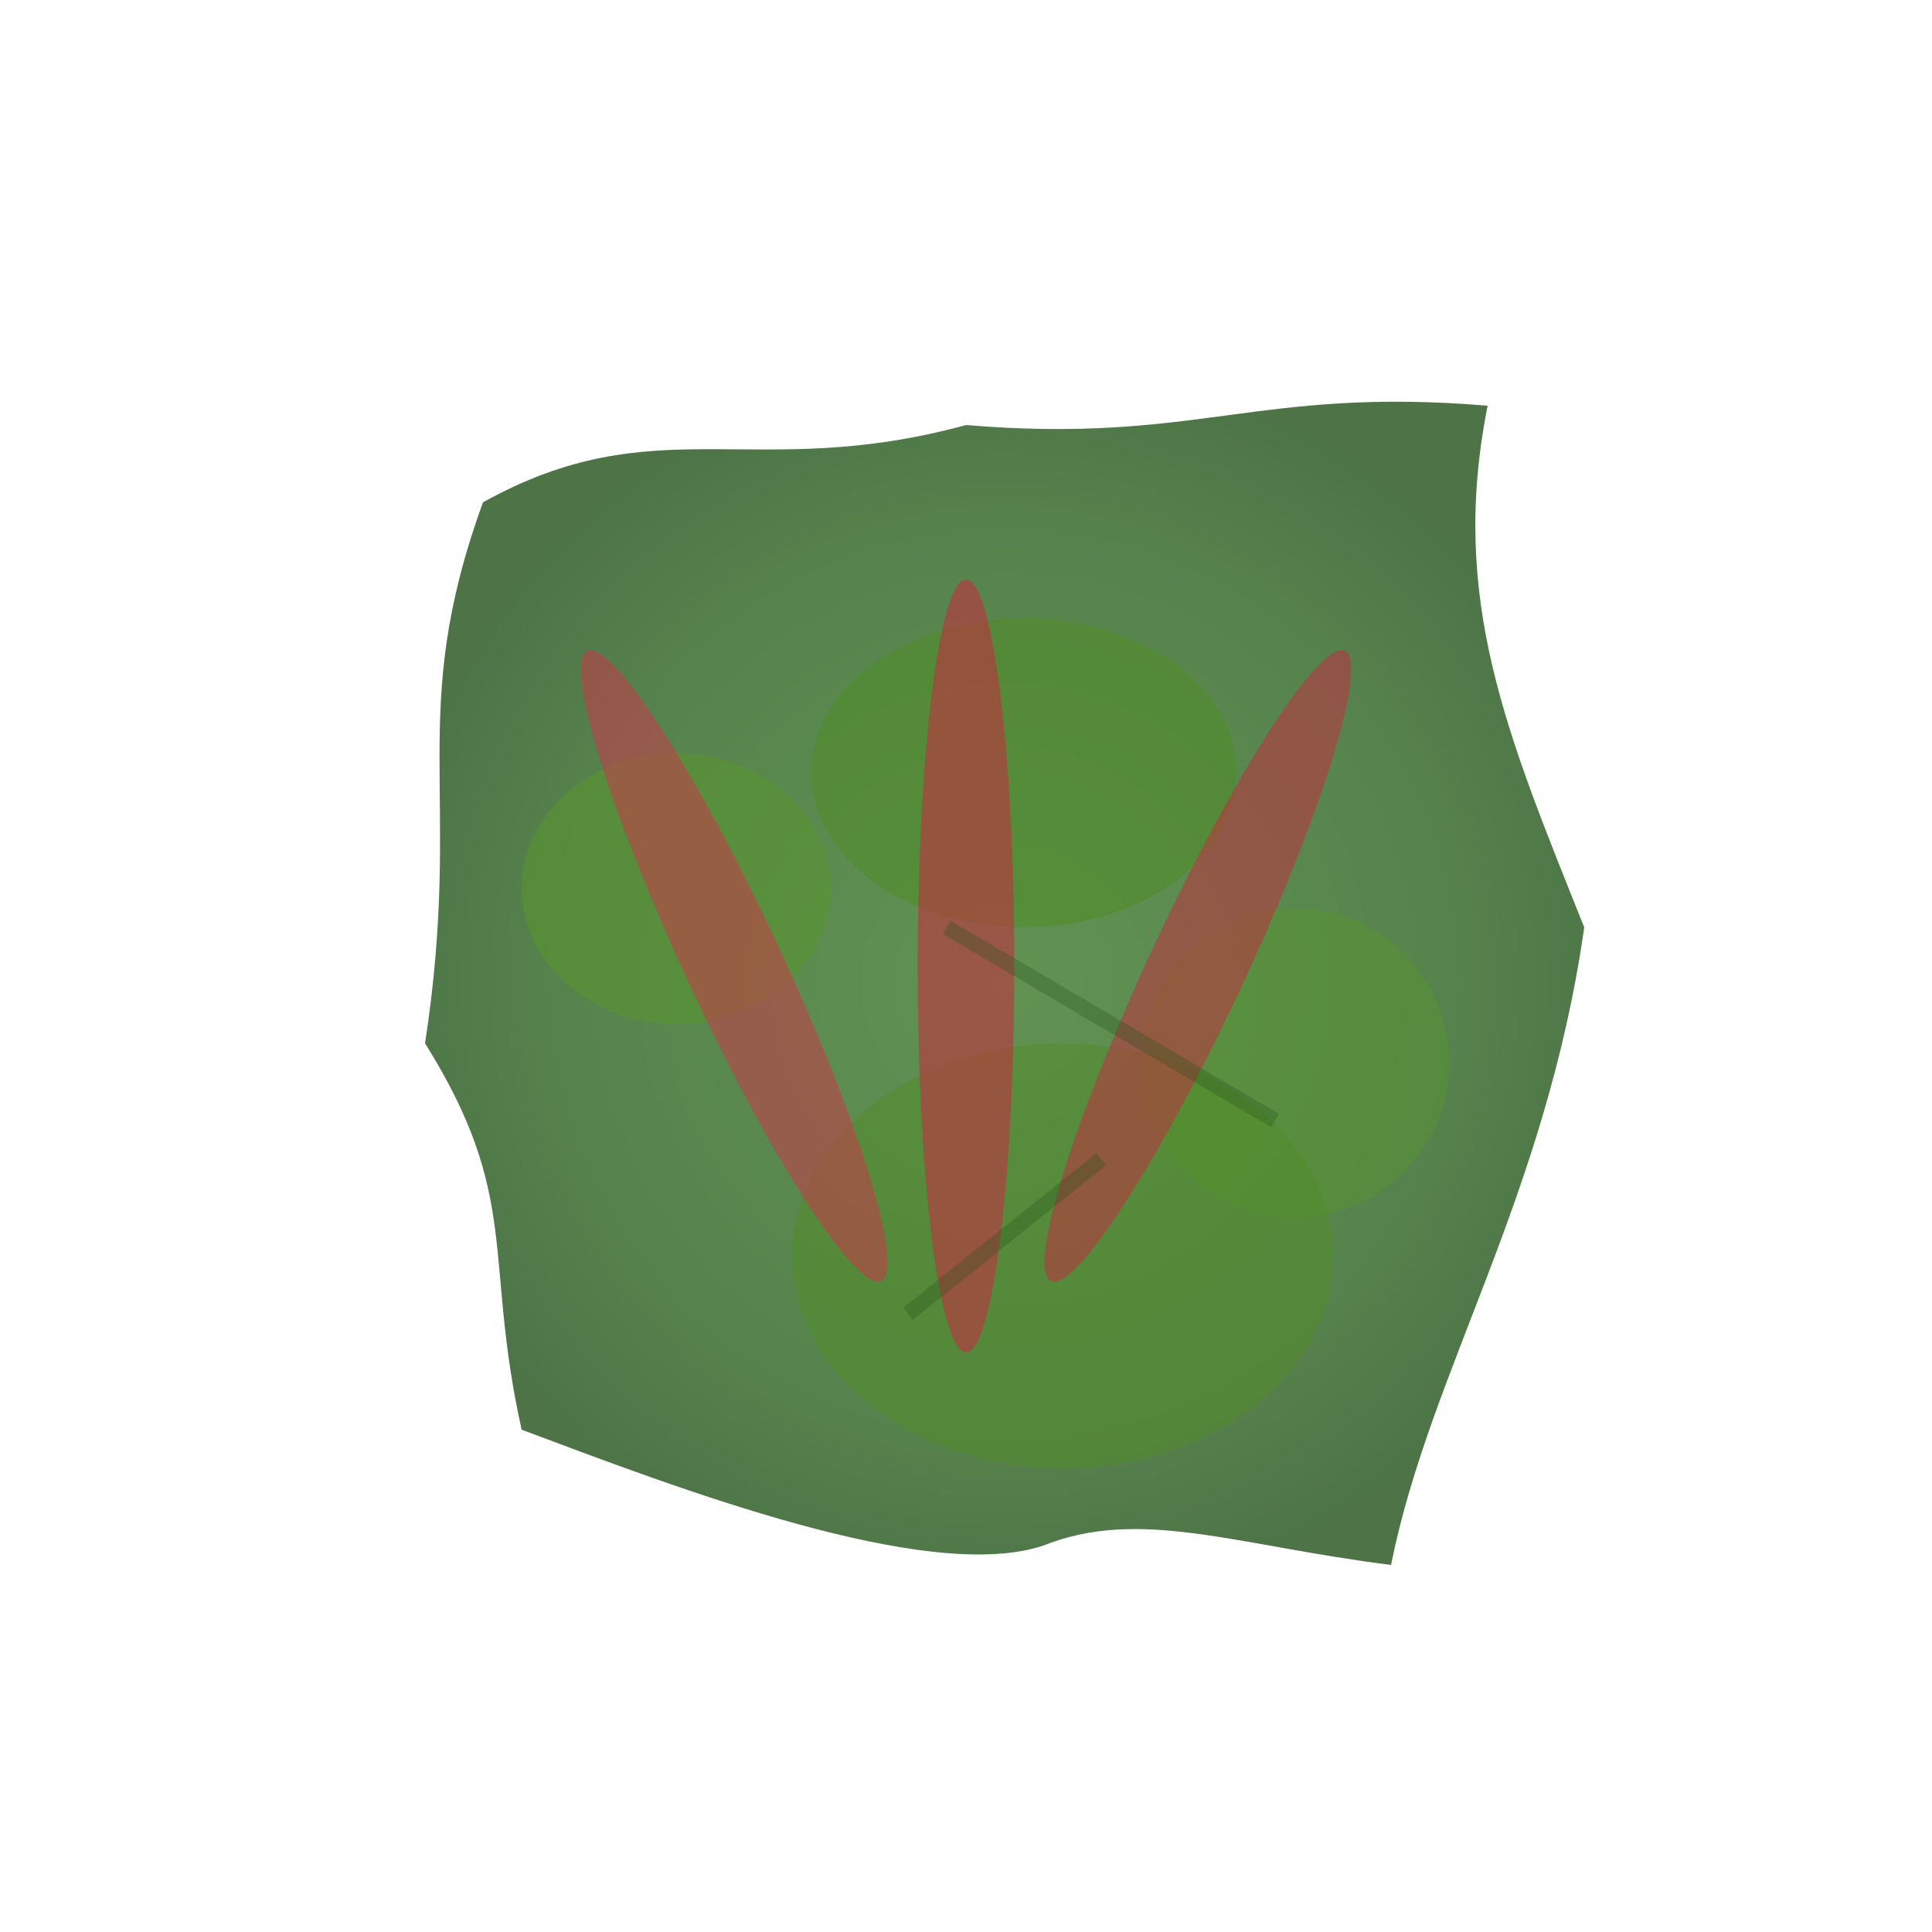
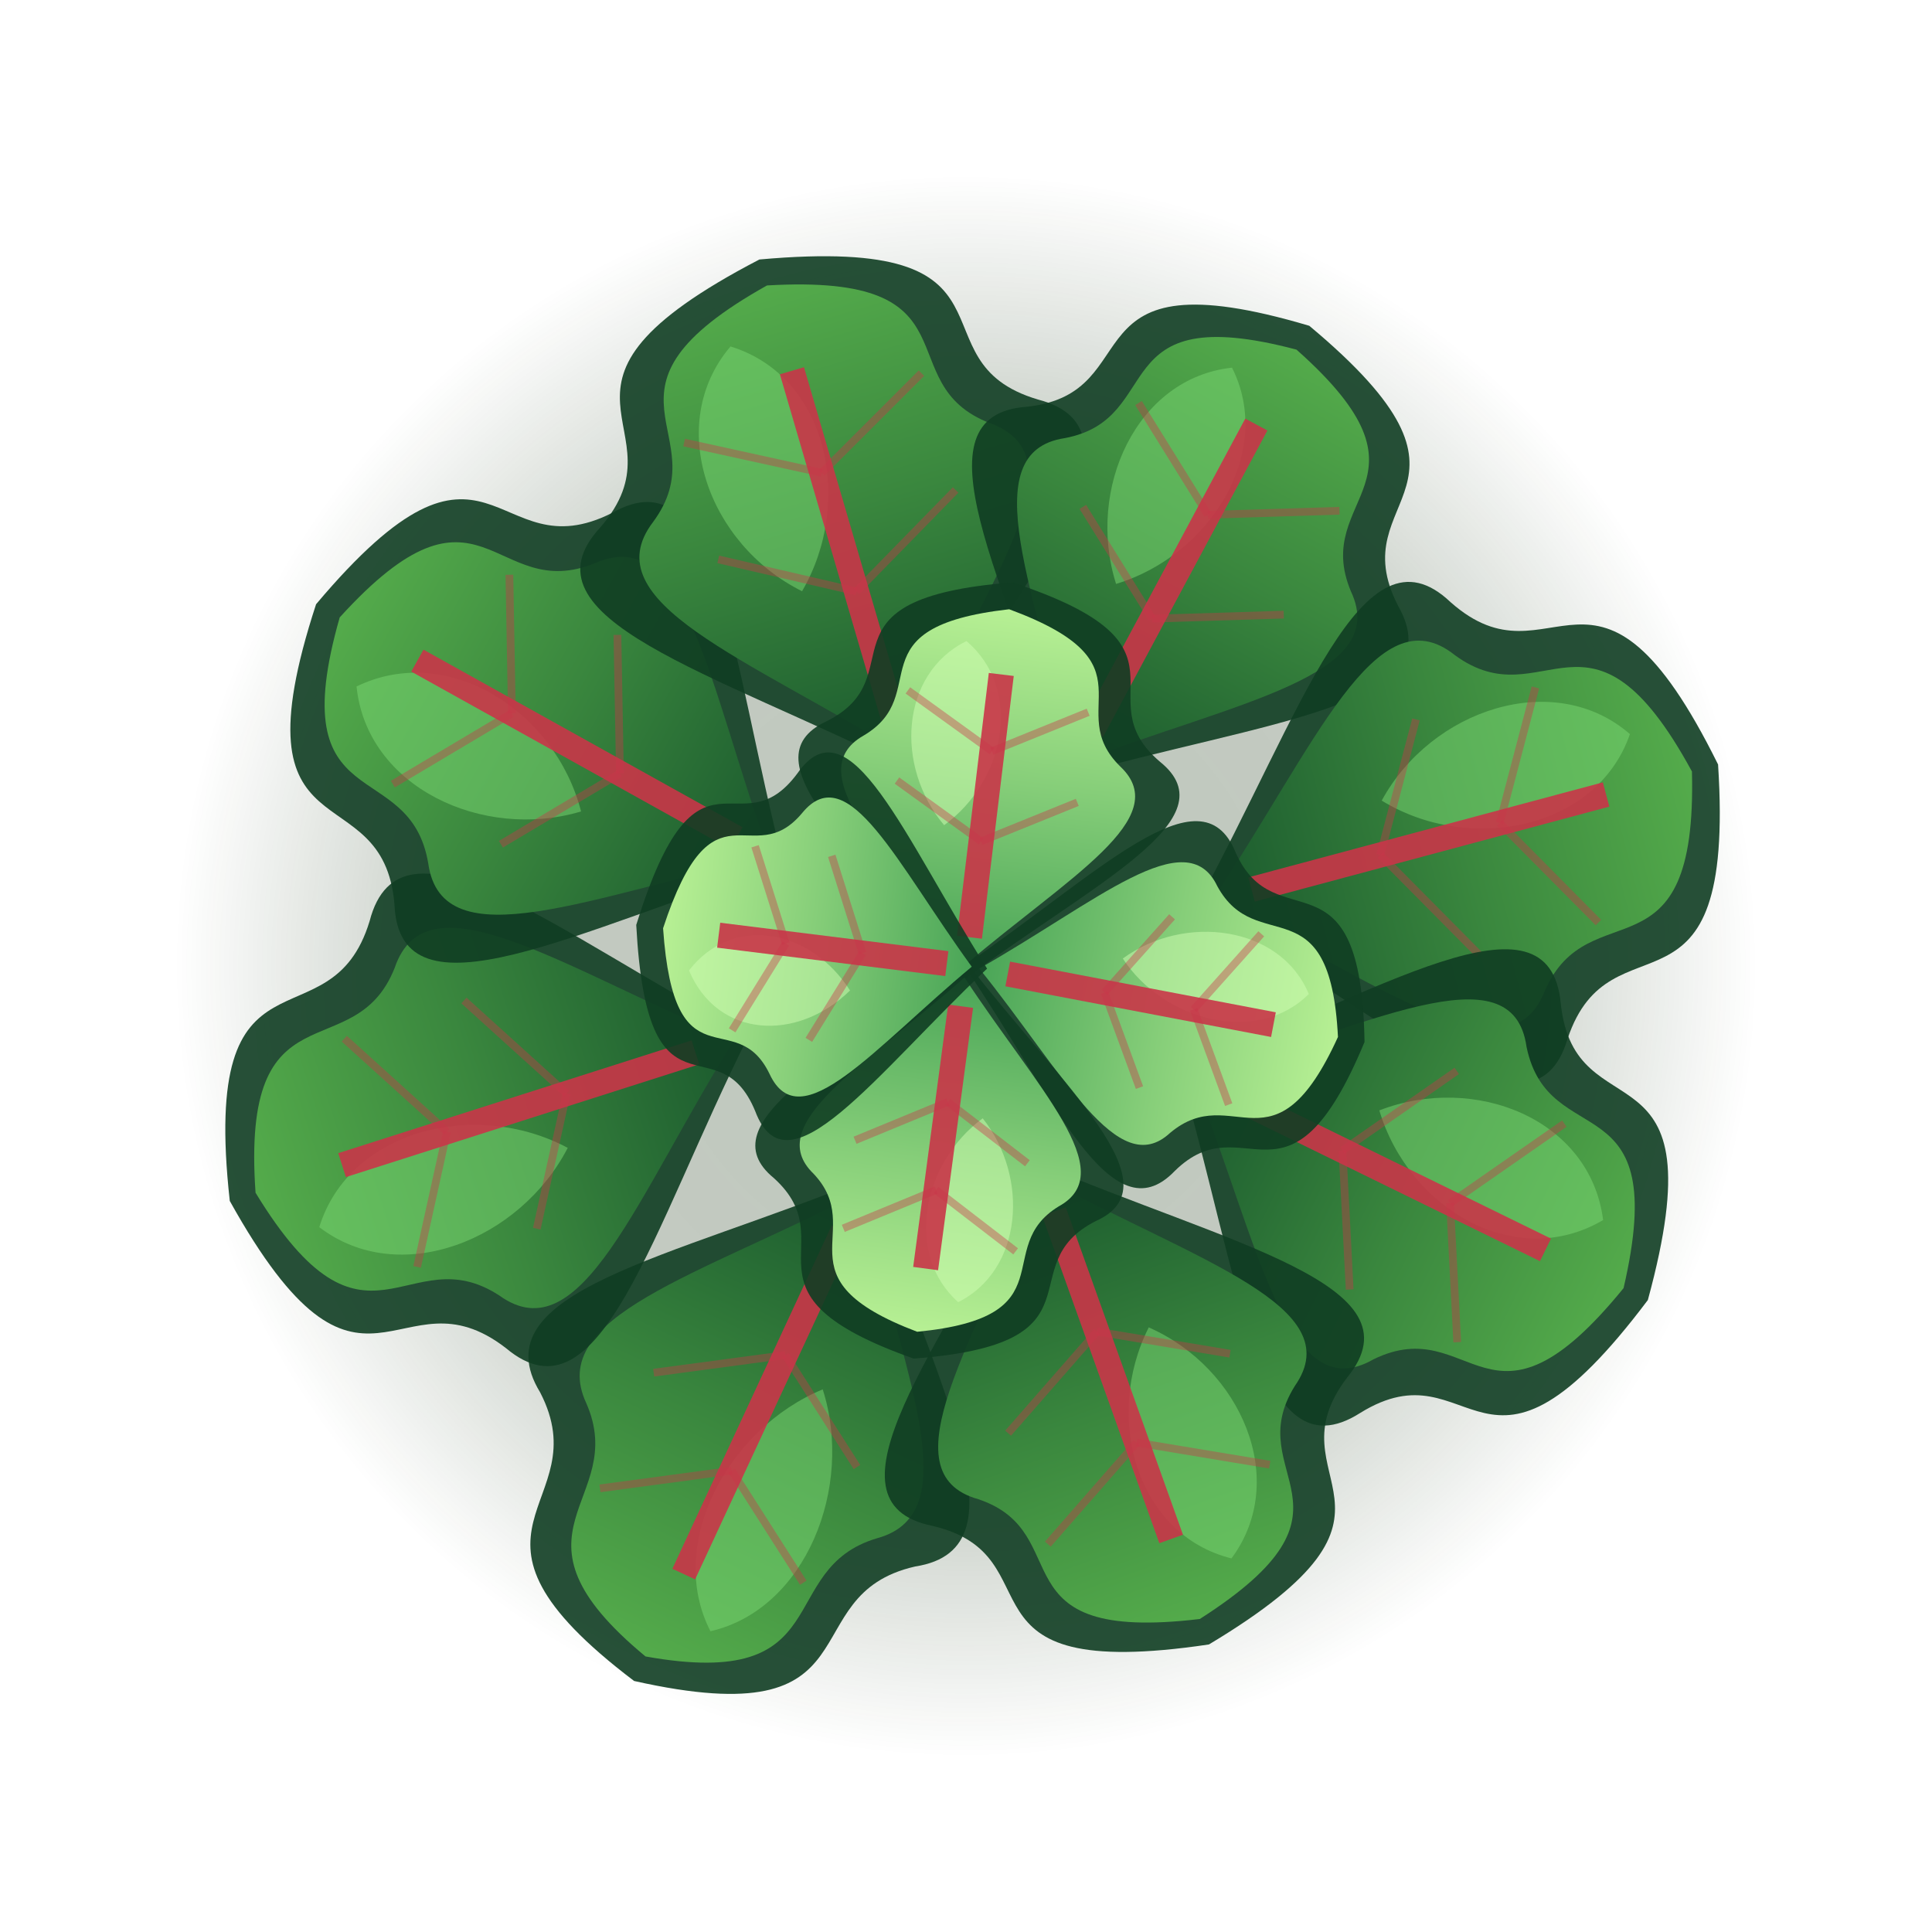
<svg xmlns="http://www.w3.org/2000/svg" viewBox="0 0 100 100">
  <defs>
-     <radialGradient id="rhubarb_base" cx="50%" cy="50%" r="55%">
-       <stop offset="0%" stop-color="#3a7828" />
-       <stop offset="70%" stop-color="#2c6420" />
-       <stop offset="100%" stop-color="#205018" />
+     <radialGradient id="r7_shadow" cx="50%" cy="50%" r="50%">
+       <stop offset="0%" stop-color="#12300d" stop-opacity="0.28" />
+       <stop offset="62%" stop-color="#12300d" stop-opacity="0.25" />
+       <stop offset="100%" stop-color="#12300d" stop-opacity="0" />
    </radialGradient>
+     <linearGradient id="r7_r0" x1="0" y1="0" x2="0" y2="1">
+       <stop offset="0%" stop-color="#54ab4b" />
+       <stop offset="48%" stop-color="#3a873e" />
+       <stop offset="100%" stop-color="#1b5a2e" />
+     </linearGradient>
+     <linearGradient id="r7_r1" x1="0" y1="0" x2="0" y2="1">
+       <stop offset="0%" stop-color="#b7f094" />
+       <stop offset="48%" stop-color="#86ce79" />
+       <stop offset="100%" stop-color="#4aa557" />
+     </linearGradient>
  </defs>
-   <path d="M82 48 C80 62 74 71 72 81 C64 80 59 78 54 80 C48 82 35 77 27 74 C25 65 27 62 22 54 C24 41 21 37 25 26 C34 21 39 25 50 22 C62 23 65 20 77 21 C75 31 78 38 82 48 Z" fill="url(#rhubarb_base)" opacity="0.8" />
-   <ellipse cx="67" cy="55" rx="8" ry="8" fill="#58942e" opacity="0.46" />
-   <ellipse cx="55" cy="65" rx="14" ry="11" fill="#508c28" opacity="0.51" />
-   <ellipse cx="35" cy="46" rx="8" ry="7" fill="#58942e" opacity="0.58" />
-   <ellipse cx="53" cy="40" rx="11" ry="8" fill="#508c28" opacity="0.58" />
-   <ellipse cx="50" cy="50" rx="2.5" ry="20" fill="#c03040" opacity="0.6" />
-   <ellipse cx="38" cy="50" rx="2.5" ry="18" fill="#c83848" opacity="0.55" transform="rotate(-25 38 50)" />
-   <ellipse cx="62" cy="50" rx="2.5" ry="18" fill="#c03040" opacity="0.55" transform="rotate(25 62 50)" />
-   <line x1="49" y1="48" x2="66" y2="58" stroke="#205018" stroke-width="0.8" opacity="0.3" />
-   <line x1="57" y1="60" x2="47" y2="68" stroke="#205018" stroke-width="0.8" opacity="0.3" />
+   <circle cx="50" cy="50" r="41.0" fill="url(#r7_shadow)" />
+   <g transform="rotate(204.9 50 50)">
+     <path d="M 50.0 9.2 C 62.9 12.0, 55.4 16.6, 60.7 20.7 C 65.8 24.1, 57.5 29.8, 50.0 37.9 C 42.5 29.8, 34.2 24.1, 39.3 20.7 C 44.6 16.6, 37.1 12.0, 50.0 9.2 Z" fill="#0f3d22" opacity="0.9" />
+     <path d="M 50.0 10.6 C 59.9 13.2, 54.1 17.5, 58.3 21.2 C 62.1 24.4, 55.8 29.6, 50.0 37.1 C 44.2 29.6, 37.9 24.4, 41.7 21.2 C 45.9 17.5, 40.1 13.2, 50.0 10.6 Z" fill="url(#r7_r0)" />
+     <path d="M 47.5 13.2 C 51.5 16.3, 51.1 23.1, 47.5 27.0 C 43.9 23.1, 43.5 16.3, 47.5 13.2 Z" fill="#7cd973" opacity="0.5" />
+     <line x1="50" y1="34.9" x2="50" y2="15.3" stroke="#c93548" stroke-width="1.3" opacity="0.9" />
+     <line x1="50" y1="27.8" x2="55.8" y2="24.1" stroke="#c93548" stroke-width="0.4" opacity="0.4" />
+     <line x1="50" y1="27.8" x2="44.2" y2="24.1" stroke="#c93548" stroke-width="0.4" opacity="0.4" />
+     <line x1="50" y1="21.2" x2="55.8" y2="17.5" stroke="#c93548" stroke-width="0.4" opacity="0.4" />
+     <line x1="50" y1="21.2" x2="44.2" y2="17.5" stroke="#c93548" stroke-width="0.4" opacity="0.4" />
+   </g>
+   <g transform="rotate(252.3 50 50)">
+     <path d="M 50.0 10.0 C 63.9 12.8, 55.8 17.3, 61.6 21.3 C 67.0 24.7, 58.1 30.3, 50.0 38.2 C 41.9 30.3, 33.0 24.7, 38.4 21.3 C 44.2 17.3, 36.1 12.8, 50.0 10.0 Z" fill="#0f3d22" opacity="0.9" />
+     <path d="M 50.0 11.4 C 60.7 14.0, 54.5 18.2, 58.9 21.8 C 63.1 24.9, 56.2 30.1, 50.0 37.4 C 43.8 30.1, 36.9 24.9, 41.1 21.8 C 45.5 18.2, 39.3 14.0, 50.0 11.4 Z" fill="url(#r7_r0)" />
+     <path d="M 47.3 14.0 C 51.6 17.0, 51.2 23.7, 47.3 27.5 C 43.5 23.7, 43.0 17.0, 47.3 14.0 Z" fill="#7cd973" opacity="0.5" />
+     <line x1="50" y1="35.3" x2="50" y2="16.1" stroke="#c93548" stroke-width="1.3" opacity="0.9" />
+     <line x1="50" y1="28.3" x2="56.2" y2="24.7" stroke="#c93548" stroke-width="0.4" opacity="0.4" />
+     <line x1="50" y1="28.3" x2="43.8" y2="24.7" stroke="#c93548" stroke-width="0.4" opacity="0.4" />
+     <line x1="50" y1="21.8" x2="56.2" y2="18.2" stroke="#c93548" stroke-width="0.4" opacity="0.4" />
+     <line x1="50" y1="21.8" x2="43.8" y2="18.2" stroke="#c93548" stroke-width="0.4" opacity="0.4" />
+   </g>
+   <g transform="rotate(299.1 50 50)">
+     <path d="M 50.0 11.5 C 63.9 14.2, 55.8 18.7, 61.6 22.6 C 67.0 25.9, 58.1 31.5, 50.0 39.2 C 41.9 31.5, 33.0 25.9, 38.4 22.6 C 44.2 18.7, 36.1 14.2, 50.0 11.5 Z" fill="#0f3d22" opacity="0.9" />
+     <path d="M 50.0 12.9 C 60.7 15.4, 54.4 19.5, 58.9 23.1 C 63.0 26.2, 56.2 31.3, 50.0 38.4 C 43.8 31.3, 37.0 26.2, 41.1 23.1 C 45.6 19.5, 39.3 15.4, 50.0 12.9 Z" fill="url(#r7_r0)" />
+     <path d="M 47.3 15.4 C 51.6 18.4, 51.2 25.0, 47.3 28.7 C 43.5 25.0, 43.0 18.4, 47.3 15.4 Z" fill="#7cd973" opacity="0.5" />
+     <line x1="50" y1="36.4" x2="50" y2="17.5" stroke="#c93548" stroke-width="1.3" opacity="0.9" />
+     <line x1="50" y1="29.5" x2="56.2" y2="25.9" stroke="#c93548" stroke-width="0.4" opacity="0.4" />
+     <line x1="50" y1="29.5" x2="43.8" y2="25.9" stroke="#c93548" stroke-width="0.4" opacity="0.4" />
+     <line x1="50" y1="23.1" x2="56.2" y2="19.5" stroke="#c93548" stroke-width="0.4" opacity="0.4" />
+     <line x1="50" y1="23.1" x2="43.8" y2="19.5" stroke="#c93548" stroke-width="0.4" opacity="0.4" />
+   </g>
+   <g transform="rotate(343.7 50 50)">
+     <path d="M 50.0 11.9 C 64.2 14.7, 55.9 19.1, 61.8 22.9 C 67.3 26.2, 58.3 31.7, 50.0 39.4 C 41.7 31.7, 32.7 26.2, 38.2 22.9 C 44.1 19.1, 35.8 14.7, 50.0 11.9 Z" fill="#0f3d22" opacity="0.9" />
+     <path d="M 50.0 13.3 C 60.9 15.8, 54.5 19.9, 59.1 23.4 C 63.3 26.5, 56.4 31.5, 50.0 38.6 C 43.6 31.5, 36.7 26.5, 40.9 23.4 C 45.5 19.9, 39.1 15.8, 50.0 13.3 Z" fill="url(#r7_r0)" />
+     <path d="M 47.3 15.8 C 51.7 18.7, 51.2 25.3, 47.3 29.0 C 43.3 25.3, 42.9 18.7, 47.3 15.8 Z" fill="#7cd973" opacity="0.5" />
+     <line x1="50" y1="36.6" x2="50" y2="17.9" stroke="#c93548" stroke-width="1.3" opacity="0.9" />
+     <line x1="50" y1="29.8" x2="56.4" y2="26.2" stroke="#c93548" stroke-width="0.4" opacity="0.4" />
+     <line x1="50" y1="29.8" x2="43.6" y2="26.2" stroke="#c93548" stroke-width="0.4" opacity="0.4" />
+     <line x1="50" y1="23.4" x2="56.4" y2="19.9" stroke="#c93548" stroke-width="0.4" opacity="0.4" />
+     <line x1="50" y1="23.4" x2="43.6" y2="19.9" stroke="#c93548" stroke-width="0.4" opacity="0.4" />
+   </g>
+   <g transform="rotate(388.2 50 50)">
+     <path d="M 50.0 12.4 C 63.1 15.1, 55.5 19.3, 60.9 23.0 C 66.0 26.2, 57.6 31.5, 50.0 38.9 C 42.4 31.5, 34.0 26.2, 39.1 23.0 C 44.5 19.3, 36.9 15.1, 50.0 12.4 Z" fill="#0f3d22" opacity="0.9" />
+     <path d="M 50.0 13.8 C 60.1 16.2, 54.2 20.1, 58.4 23.5 C 62.3 26.4, 55.9 31.3, 50.0 38.1 C 44.1 31.3, 37.7 26.4, 41.6 23.5 C 45.8 20.1, 39.9 16.2, 50.0 13.8 Z" fill="url(#r7_r0)" />
+     <path d="M 47.5 16.2 C 51.5 19.0, 51.1 25.3, 47.5 28.9 C 43.8 25.3, 43.4 19.0, 47.5 16.2 Z" fill="#7cd973" opacity="0.5" />
+     <line x1="50" y1="36.2" x2="50" y2="18.2" stroke="#c93548" stroke-width="1.3" opacity="0.9" />
+     <line x1="50" y1="29.6" x2="55.9" y2="26.2" stroke="#c93548" stroke-width="0.4" opacity="0.4" />
+     <line x1="50" y1="29.6" x2="44.1" y2="26.2" stroke="#c93548" stroke-width="0.4" opacity="0.4" />
+     <line x1="50" y1="23.5" x2="55.9" y2="20.1" stroke="#c93548" stroke-width="0.4" opacity="0.4" />
+     <line x1="50" y1="23.5" x2="44.1" y2="20.1" stroke="#c93548" stroke-width="0.4" opacity="0.4" />
+   </g>
+   <g transform="rotate(435.0 50 50)">
+     <path d="M 50.0 9.7 C 64.0 12.5, 55.8 17.0, 61.7 20.9 C 67.1 24.2, 58.2 29.8, 50.0 37.6 C 41.8 29.8, 32.9 24.2, 38.3 20.9 C 44.2 17.0, 36.0 12.5, 50.0 9.7 Z" fill="#0f3d22" opacity="0.9" />
+     <path d="M 50.0 11.1 C 60.8 13.7, 54.5 17.8, 59.0 21.4 C 63.2 24.5, 56.3 29.6, 50.0 36.8 C 43.7 29.6, 36.8 24.5, 41.0 21.4 C 45.5 17.8, 39.2 13.7, 50.0 11.1 Z" fill="url(#r7_r0)" />
+     <path d="M 47.3 13.7 C 51.6 16.6, 51.2 23.3, 47.3 27.0 C 43.4 23.3, 43.0 16.6, 47.3 13.7 Z" fill="#7cd973" opacity="0.5" />
+     <line x1="50" y1="34.7" x2="50" y2="15.7" stroke="#c93548" stroke-width="1.3" opacity="0.9" />
+     <line x1="50" y1="27.8" x2="56.3" y2="24.2" stroke="#c93548" stroke-width="0.4" opacity="0.4" />
+     <line x1="50" y1="27.8" x2="43.7" y2="24.2" stroke="#c93548" stroke-width="0.4" opacity="0.4" />
+     <line x1="50" y1="21.4" x2="56.3" y2="17.8" stroke="#c93548" stroke-width="0.4" opacity="0.4" />
+     <line x1="50" y1="21.4" x2="43.7" y2="17.8" stroke="#c93548" stroke-width="0.4" opacity="0.4" />
+   </g>
+   <g transform="rotate(476.1 50 50)">
+     <path d="M 50.0 10.7 C 64.1 13.4, 55.9 17.8, 61.8 21.5 C 67.2 24.8, 58.2 30.2, 50.0 37.7 C 41.8 30.2, 32.8 24.8, 38.2 21.5 C 44.1 17.8, 35.9 13.4, 50.0 10.7 Z" fill="#0f3d22" opacity="0.9" />
+     <path d="M 50.0 12.1 C 60.8 14.6, 54.5 18.6, 59.0 22.1 C 63.3 25.0, 56.3 30.0, 50.0 36.9 C 43.7 30.0, 36.7 25.0, 41.0 22.1 C 45.5 18.6, 39.2 14.6, 50.0 12.1 Z" fill="url(#r7_r0)" />
+     <path d="M 47.3 14.6 C 51.7 17.5, 51.2 23.9, 47.3 27.5 C 43.4 23.9, 42.9 17.5, 47.3 14.6 Z" fill="#7cd973" opacity="0.5" />
+     <line x1="50" y1="35.0" x2="50" y2="16.6" stroke="#c93548" stroke-width="1.3" opacity="0.9" />
+     <line x1="50" y1="28.3" x2="56.3" y2="24.8" stroke="#c93548" stroke-width="0.4" opacity="0.4" />
+     <line x1="50" y1="28.3" x2="43.7" y2="24.8" stroke="#c93548" stroke-width="0.4" opacity="0.4" />
+     <line x1="50" y1="22.1" x2="56.3" y2="18.6" stroke="#c93548" stroke-width="0.4" opacity="0.4" />
+     <line x1="50" y1="22.1" x2="43.7" y2="18.6" stroke="#c93548" stroke-width="0.4" opacity="0.4" />
+   </g>
+   <g transform="rotate(520.3 50 50)">
+     <path d="M 50.0 12.7 C 63.6 15.4, 55.7 19.6, 61.4 23.3 C 66.7 26.5, 58.0 31.8, 50.0 39.2 C 42.0 31.8, 33.3 26.5, 38.6 23.3 C 44.3 19.6, 36.4 15.4, 50.0 12.7 Z" fill="#0f3d22" opacity="0.9" />
+     <path d="M 50.0 14.1 C 60.5 16.5, 54.4 20.4, 58.7 23.8 C 62.8 26.7, 56.1 31.6, 50.0 38.4 C 43.9 31.6, 37.2 26.7, 41.3 23.8 C 45.6 20.4, 39.5 16.5, 50.0 14.1 Z" fill="url(#r7_r0)" />
+     <path d="M 47.4 16.5 C 51.6 19.3, 51.2 25.6, 47.4 29.2 C 43.6 25.6, 43.2 19.3, 47.4 16.5 Z" fill="#7cd973" opacity="0.5" />
+     <line x1="50" y1="36.5" x2="50" y2="18.5" stroke="#c93548" stroke-width="1.3" opacity="0.9" />
+     <line x1="50" y1="29.9" x2="56.1" y2="26.5" stroke="#c93548" stroke-width="0.4" opacity="0.4" />
+     <line x1="50" y1="29.9" x2="43.9" y2="26.5" stroke="#c93548" stroke-width="0.4" opacity="0.4" />
+     <line x1="50" y1="23.8" x2="56.1" y2="20.4" stroke="#c93548" stroke-width="0.4" opacity="0.4" />
+     <line x1="50" y1="23.8" x2="43.9" y2="20.4" stroke="#c93548" stroke-width="0.4" opacity="0.4" />
+   </g>
+   <g transform="rotate(6.9 50 50)">
+     <path d="M 50.0 30.0 C 60.4 32.1, 54.3 35.4, 58.7 38.3 C 62.7 40.8, 56.1 44.9, 50.0 50.7 C 43.9 44.9, 37.3 40.8, 41.3 38.3 C 45.7 35.4, 39.6 32.1, 50.0 30.0 Z" fill="#0f3d22" opacity="0.9" />
+     <path d="M 50.0 31.4 C 58.0 33.3, 53.3 36.2, 56.7 38.8 C 59.8 41.1, 54.7 44.8, 50.0 49.9 C 45.3 44.8, 40.2 41.1, 43.3 38.8 C 46.7 36.2, 42.0 33.3, 50.0 31.4 Z" fill="url(#r7_r1)" />
+     <path d="M 48.0 33.3 C 51.2 35.4, 50.9 40.2, 48.0 42.9 C 45.1 40.2, 44.8 35.4, 48.0 33.3 Z" fill="#d1ffb4" opacity="0.5" />
+     <line x1="50" y1="48.5" x2="50" y2="34.8" stroke="#c93548" stroke-width="1.3" opacity="0.9" />
+     <line x1="50" y1="43.5" x2="54.7" y2="40.9" stroke="#c93548" stroke-width="0.4" opacity="0.4" />
+     <line x1="50" y1="43.5" x2="45.3" y2="40.9" stroke="#c93548" stroke-width="0.4" opacity="0.4" />
+     <line x1="50" y1="38.8" x2="54.7" y2="36.2" stroke="#c93548" stroke-width="0.4" opacity="0.4" />
+     <line x1="50" y1="38.8" x2="45.3" y2="36.2" stroke="#c93548" stroke-width="0.4" opacity="0.4" />
+   </g>
+   <g transform="rotate(100.8 50 50)">
+     <path d="M 50.0 29.0 C 60.1 31.1, 54.2 34.5, 58.4 37.4 C 62.4 40.0, 55.9 44.2, 50.0 50.1 C 44.1 44.2, 37.6 40.0, 41.6 37.4 C 45.8 34.5, 39.9 31.1, 50.0 29.0 Z" fill="#0f3d22" opacity="0.9" />
+     <path d="M 50.0 30.4 C 57.8 32.3, 53.2 35.3, 56.5 38.0 C 59.5 40.2, 54.5 44.0, 50.0 49.3 C 45.5 44.0, 40.5 40.2, 43.5 38.0 C 46.8 35.3, 42.2 32.3, 50.0 30.4 Z" fill="url(#r7_r1)" />
+     <path d="M 48.1 32.3 C 51.2 34.4, 50.9 39.4, 48.1 42.1 C 45.2 39.4, 44.9 34.4, 48.1 32.3 Z" fill="#d1ffb4" opacity="0.5" />
+     <line x1="50" y1="47.8" x2="50" y2="33.8" stroke="#c93548" stroke-width="1.3" opacity="0.9" />
+     <line x1="50" y1="42.7" x2="54.5" y2="40.0" stroke="#c93548" stroke-width="0.4" opacity="0.4" />
+     <line x1="50" y1="42.7" x2="45.5" y2="40.0" stroke="#c93548" stroke-width="0.4" opacity="0.4" />
+     <line x1="50" y1="38.0" x2="54.5" y2="35.3" stroke="#c93548" stroke-width="0.4" opacity="0.4" />
+     <line x1="50" y1="38.0" x2="45.5" y2="35.3" stroke="#c93548" stroke-width="0.4" opacity="0.4" />
+   </g>
+   <g transform="rotate(187.6 50 50)">
+     <path d="M 50.0 29.5 C 60.0 31.6, 54.2 34.9, 58.4 37.8 C 62.3 40.2, 55.9 44.4, 50.0 50.2 C 44.1 44.4, 37.7 40.2, 41.6 37.8 C 45.8 34.9, 40.0 31.6, 50.0 29.5 Z" fill="#0f3d22" opacity="0.9" />
+     <path d="M 50.0 30.9 C 57.7 32.7, 53.2 35.7, 56.4 38.3 C 59.4 40.5, 54.5 44.2, 50.0 49.4 C 45.5 44.2, 40.6 40.5, 43.6 38.3 C 46.8 35.7, 42.3 32.7, 50.0 30.9 Z" fill="url(#r7_r1)" />
+     <path d="M 48.1 32.7 C 51.2 34.8, 50.9 39.6, 48.1 42.3 C 45.3 39.6, 45.0 34.8, 48.1 32.7 Z" fill="#d1ffb4" opacity="0.5" />
+     <line x1="50" y1="47.9" x2="50" y2="34.2" stroke="#c93548" stroke-width="1.3" opacity="0.9" />
+     <line x1="50" y1="42.9" x2="54.5" y2="40.3" stroke="#c93548" stroke-width="0.4" opacity="0.4" />
+     <line x1="50" y1="42.9" x2="45.5" y2="40.3" stroke="#c93548" stroke-width="0.4" opacity="0.4" />
+     <line x1="50" y1="38.3" x2="54.5" y2="35.7" stroke="#c93548" stroke-width="0.4" opacity="0.4" />
+     <line x1="50" y1="38.3" x2="45.5" y2="35.7" stroke="#c93548" stroke-width="0.4" opacity="0.4" />
+   </g>
+   <g transform="rotate(277.1 50 50)">
+     <path d="M 50.0 32.8 C 60.6 34.7, 54.4 37.6, 58.8 40.1 C 63.0 42.3, 56.2 46.0, 50.0 51.1 C 43.8 46.0, 37.0 42.3, 41.2 40.1 C 45.6 37.6, 39.4 34.7, 50.0 32.8 Z" fill="#0f3d22" opacity="0.9" />
+     <path d="M 50.0 34.2 C 58.2 35.8, 53.4 38.4, 56.8 40.6 C 60.0 42.6, 54.8 45.8, 50.0 50.3 C 45.2 45.8, 40.0 42.6, 43.2 40.6 C 46.6 38.4, 41.8 35.8, 50.0 34.2 Z" fill="url(#r7_r1)" />
+     <path d="M 48.0 35.8 C 51.2 37.7, 50.9 41.8, 48.0 44.2 C 45.0 41.8, 44.7 37.7, 48.0 35.8 Z" fill="#d1ffb4" opacity="0.5" />
+     <line x1="50" y1="49.0" x2="50" y2="37.1" stroke="#c93548" stroke-width="1.3" opacity="0.9" />
+     <line x1="50" y1="44.6" x2="54.8" y2="42.4" stroke="#c93548" stroke-width="0.4" opacity="0.4" />
+     <line x1="50" y1="44.6" x2="45.2" y2="42.4" stroke="#c93548" stroke-width="0.4" opacity="0.4" />
+     <line x1="50" y1="40.6" x2="54.8" y2="38.4" stroke="#c93548" stroke-width="0.4" opacity="0.4" />
+     <line x1="50" y1="40.6" x2="45.2" y2="38.4" stroke="#c93548" stroke-width="0.4" opacity="0.4" />
+   </g>
</svg>
